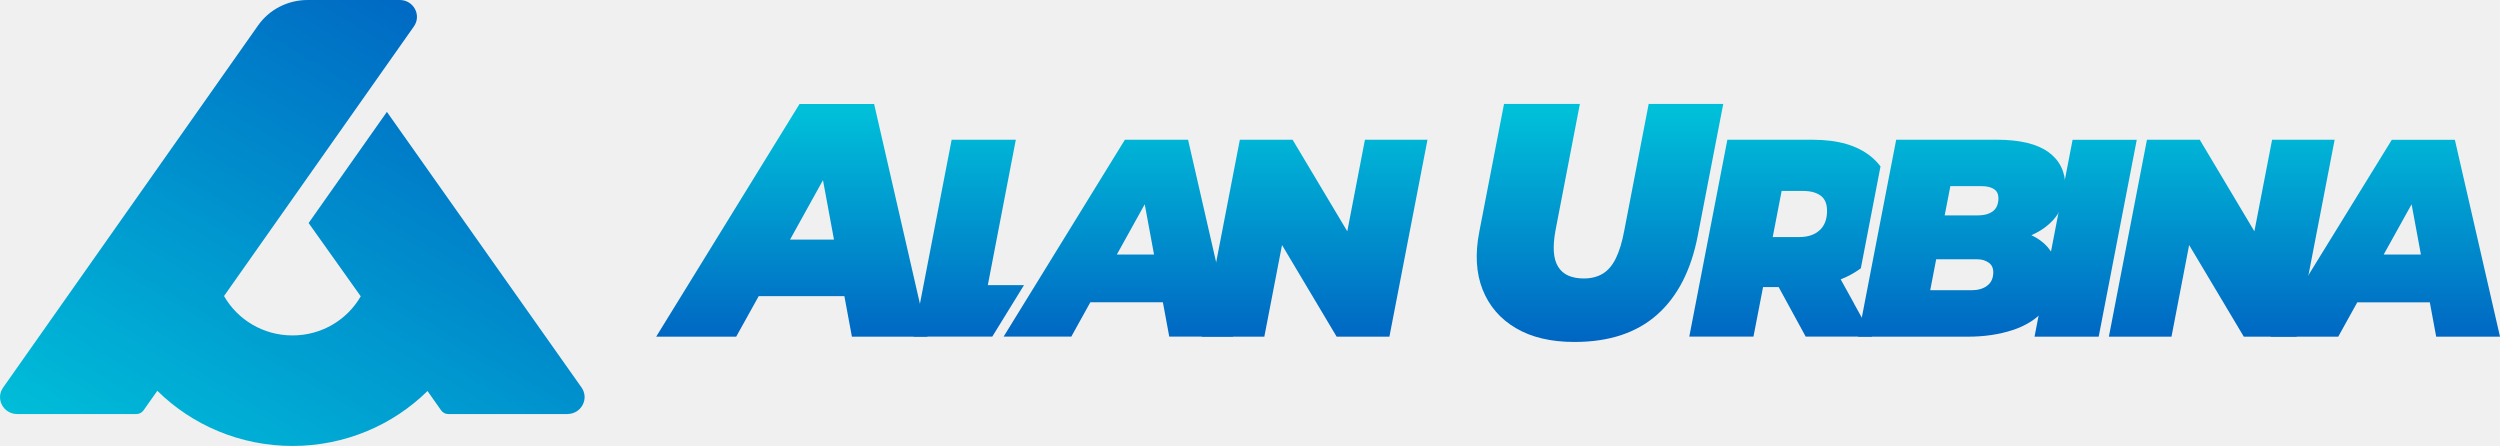
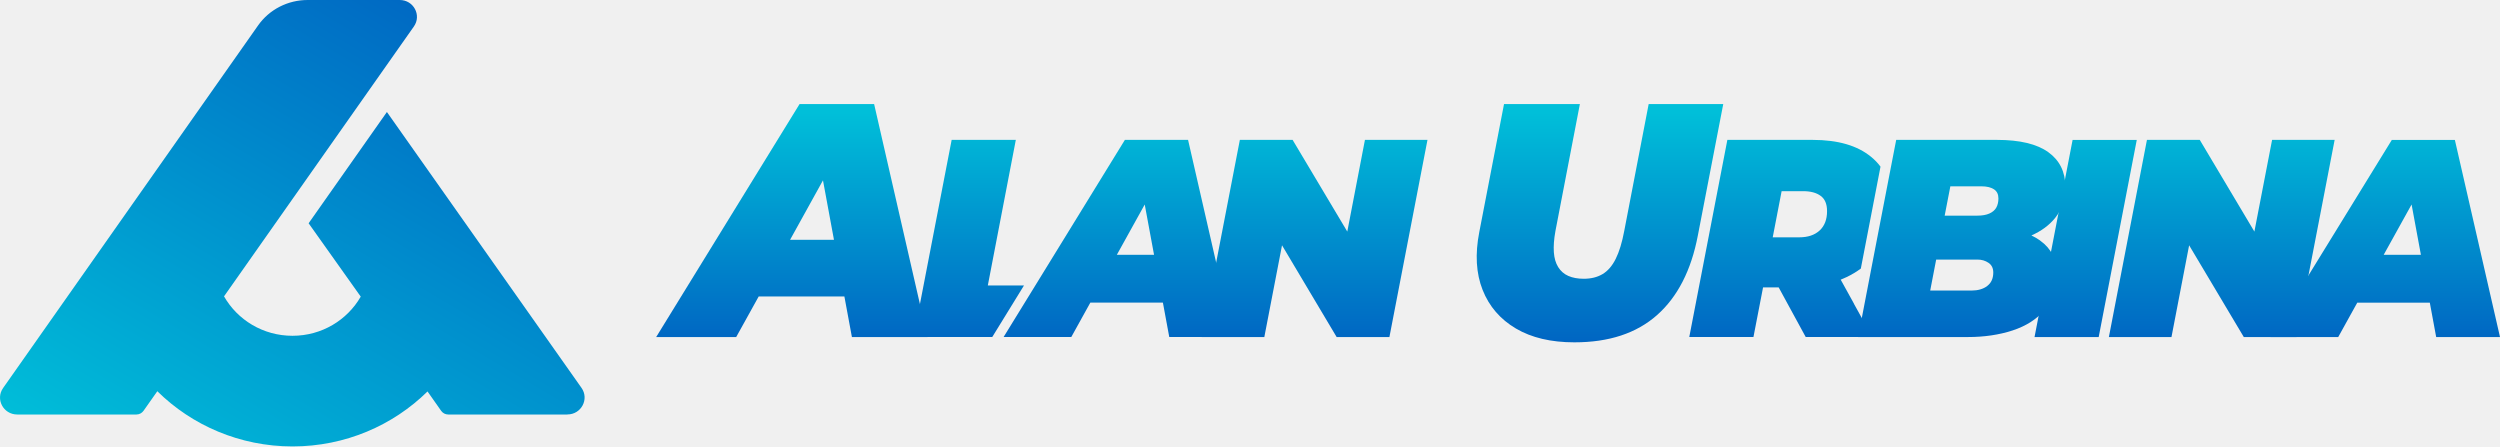
- <svg xmlns="http://www.w3.org/2000/svg" width="185" height="33" viewBox="0 0 185 33" fill="none">
+ <svg xmlns="http://www.w3.org/2000/svg" width="252" height="45" viewBox="0 0 252 45" fill="none">
  <g clip-path="url(#clip0_76_618)">
-     <path d="M63.045 24.914H68.633L64.685 7.695H59.166L48.557 24.914H54.478L56.144 21.915H62.484L63.041 24.914H63.045ZM58.464 17.729L60.9 13.332L61.714 17.729H58.464Z" fill="url(#paint0_linear_76_618)" />
-     <path d="M73.098 21.102L75.171 10.341H70.422L67.605 24.91H73.428L75.774 21.102H73.098Z" fill="url(#paint1_linear_76_618)" />
-     <path d="M87.908 10.341H83.241L76.613 21.102L74.267 24.91H79.276L80.685 22.369H86.054L86.525 24.91H91.256L87.917 10.341H87.908ZM82.646 18.835L84.71 15.116L85.399 18.835H82.646Z" fill="url(#paint2_linear_76_618)" />
-     <path d="M105.634 10.341L102.816 24.914H98.912L94.87 18.132L93.56 24.914H88.931L91.749 10.341H95.653L99.699 17.118L101.005 10.341H105.634Z" fill="url(#paint3_linear_76_618)" />
-     <path d="M116.504 25.305C114.775 25.305 113.332 24.965 112.176 24.283C111.02 23.602 110.198 22.651 109.714 21.431C109.23 20.211 109.149 18.784 109.466 17.16L111.298 7.69H116.911L115.104 17.064C114.993 17.67 114.955 18.195 114.985 18.637C115.015 19.079 115.122 19.449 115.306 19.744C115.49 20.038 115.738 20.257 116.055 20.396C116.372 20.535 116.753 20.606 117.198 20.606C117.738 20.606 118.2 20.492 118.59 20.261C118.979 20.03 119.305 19.655 119.566 19.129C119.827 18.604 120.037 17.918 120.195 17.064L122.002 7.69H127.521L125.641 17.409C125.149 19.983 124.143 21.944 122.623 23.29C121.099 24.636 119.065 25.305 116.509 25.305H116.504Z" fill="url(#paint4_linear_76_618)" />
-     <path d="M137.201 22.461L136.212 20.673C136.362 20.614 136.512 20.547 136.653 20.48C137.034 20.299 137.381 20.089 137.702 19.853L139.158 12.318C138.965 12.057 138.734 11.818 138.473 11.603C137.454 10.762 136.011 10.341 134.144 10.341H127.825L125.007 24.91H129.756L130.466 21.245H131.622L133.622 24.91H138.55L137.484 22.983L137.193 22.457L137.201 22.461ZM134.654 17.034C134.29 17.375 133.784 17.543 133.125 17.543H131.181L131.841 14.131H133.429C133.981 14.131 134.41 14.245 134.726 14.476C135.043 14.704 135.202 15.082 135.202 15.608C135.202 16.218 135.022 16.694 134.658 17.034H134.654Z" fill="url(#paint5_linear_76_618)" />
-     <path d="M150.975 17.783C150.778 17.64 150.56 17.518 150.324 17.404C151.052 17.085 151.643 16.651 152.084 16.105C152.585 15.482 152.837 14.716 152.837 13.816C152.837 12.705 152.414 11.851 151.57 11.245C150.727 10.644 149.464 10.341 147.785 10.341H140.318L139.843 12.789L138.55 19.474L137.873 22.987L137.501 24.914H145.632C146.839 24.914 147.939 24.75 148.933 24.426C149.926 24.102 150.718 23.593 151.317 22.907C151.913 22.222 152.212 21.342 152.212 20.274C152.212 19.205 151.801 18.376 150.975 17.787V17.783ZM147.053 21.145C146.749 21.367 146.364 21.477 145.897 21.477H142.836L143.277 19.188H146.338C146.646 19.188 146.916 19.268 147.152 19.428C147.387 19.588 147.503 19.828 147.503 20.143C147.503 20.589 147.348 20.922 147.049 21.14L147.053 21.145ZM147.725 15.347C147.618 15.537 147.447 15.68 147.211 15.785C146.976 15.89 146.676 15.94 146.317 15.94H143.906L144.326 13.774H146.638C147.027 13.774 147.331 13.85 147.554 13.993C147.777 14.14 147.884 14.363 147.884 14.67C147.884 14.935 147.828 15.162 147.725 15.347Z" fill="url(#paint6_linear_76_618)" />
-     <path d="M150.555 24.914L153.372 10.345H158.121L155.303 24.914H150.555Z" fill="url(#paint7_linear_76_618)" />
-     <path d="M172.764 10.341L169.946 24.914H166.042L161.996 18.132L160.69 24.914H156.057L158.874 10.341H162.783L166.825 17.118L168.135 10.341H172.764Z" fill="url(#paint8_linear_76_618)" />
-     <path d="M180.269 24.914H185L181.66 10.345H176.994L168.02 24.914H173.029L174.438 22.373H179.807L180.278 24.914H180.269ZM176.394 18.835L178.458 15.116L179.147 18.835H176.398H176.394Z" fill="url(#paint9_linear_76_618)" />
-     <path d="M41.989 30.64H33.169C32.959 30.64 32.767 30.539 32.647 30.371L31.636 28.936C29.08 31.448 25.548 33 21.648 33C17.747 33 14.198 31.439 11.642 28.919L10.618 30.371C10.498 30.539 10.302 30.64 10.096 30.64H1.276C0.248 30.64 -0.355 29.508 0.231 28.679L19.096 1.885C19.926 0.703 21.296 0 22.761 0H29.581C30.609 0 31.212 1.132 30.626 1.96L16.578 21.906C17.572 23.648 19.468 24.822 21.643 24.822C23.818 24.822 25.698 23.656 26.695 21.927L22.838 16.504L28.631 8.279L43.034 28.675C43.616 29.504 43.012 30.636 41.989 30.636V30.64Z" fill="url(#paint10_linear_76_618)" />
+     <path d="M85.878 33.974H93.489L88.112 10.493H80.594L66.142 33.974H74.208L76.477 29.883H85.114L85.872 33.974H85.878ZM79.638 24.175L82.956 18.18L84.064 24.175H79.638Z" fill="url(#paint0_linear_76_618)" />
+     <path d="M99.572 28.776L102.395 14.101H95.927L92.089 33.968H100.021L103.217 28.776H99.572Z" fill="url(#paint1_linear_76_618)" />
+     <path d="M119.745 14.101H113.388L104.36 28.776L101.164 33.968H107.988L109.906 30.503H117.22L117.861 33.968H124.306L119.757 14.101H119.745ZM112.578 25.684L115.389 20.613L116.328 25.684H112.578Z" fill="url(#paint2_linear_76_618)" />
+     <path d="M143.89 14.101L140.053 33.974H134.734L129.228 24.726L127.444 33.974H121.139L124.977 14.101H130.296L135.807 23.343L137.586 14.101H143.89Z" fill="url(#paint3_linear_76_618)" />
+     <path d="M158.698 34.507C156.342 34.507 154.376 34.043 152.801 33.113C151.227 32.184 150.107 30.887 149.448 29.224C148.789 27.56 148.678 25.615 149.11 23.401L151.606 10.487H159.252L156.791 23.269C156.639 24.095 156.587 24.812 156.627 25.414C156.668 26.017 156.814 26.521 157.065 26.923C157.316 27.325 157.654 27.623 158.085 27.812C158.517 28.002 159.036 28.099 159.643 28.099C160.377 28.099 161.007 27.944 161.538 27.629C162.069 27.313 162.512 26.803 162.868 26.085C163.223 25.368 163.509 24.433 163.725 23.269L166.186 10.487H173.704L171.143 23.739C170.473 27.25 169.102 29.924 167.032 31.759C164.956 33.595 162.185 34.507 158.704 34.507H158.698Z" fill="url(#paint4_linear_76_618)" />
+     <path d="M186.89 30.629L185.543 28.191C185.747 28.111 185.951 28.019 186.144 27.927C186.663 27.68 187.135 27.394 187.572 27.072L189.555 16.798C189.293 16.442 188.978 16.115 188.622 15.822C187.234 14.675 185.269 14.101 182.726 14.101H174.118L170.28 33.968H176.748L177.716 28.971H179.291L182.014 33.968H188.727L187.275 31.34L186.878 30.623L186.89 30.629ZM183.42 23.229C182.924 23.693 182.236 23.923 181.338 23.923H178.69L179.588 19.27H181.752C182.504 19.27 183.088 19.425 183.519 19.741C183.951 20.05 184.167 20.567 184.167 21.284C184.167 22.116 183.922 22.764 183.426 23.229H183.42Z" fill="url(#paint5_linear_76_618)" />
+     <path d="M205.652 24.25C205.384 24.055 205.086 23.888 204.766 23.733C205.757 23.297 206.562 22.706 207.163 21.961C207.845 21.112 208.189 20.068 208.189 18.84C208.189 17.325 207.612 16.161 206.463 15.335C205.314 14.514 203.593 14.101 201.307 14.101H191.136L190.489 17.44L188.727 26.556L187.806 31.346L187.298 33.974H198.374C200.018 33.974 201.517 33.75 202.87 33.308C204.223 32.867 205.302 32.172 206.119 31.237C206.929 30.302 207.338 29.103 207.338 27.646C207.338 26.189 206.778 25.059 205.652 24.256V24.25ZM200.31 28.834C199.896 29.138 199.371 29.287 198.735 29.287H194.565L195.166 26.166H199.336C199.756 26.166 200.123 26.275 200.444 26.493C200.765 26.711 200.922 27.038 200.922 27.468C200.922 28.076 200.712 28.529 200.304 28.828L200.31 28.834ZM201.225 20.928C201.08 21.186 200.846 21.381 200.526 21.525C200.205 21.668 199.797 21.737 199.307 21.737H196.023L196.595 18.782H199.744C200.275 18.782 200.689 18.886 200.992 19.081C201.295 19.282 201.441 19.586 201.441 20.005C201.441 20.366 201.365 20.676 201.225 20.928Z" fill="url(#paint6_linear_76_618)" />
+     <path d="M205.081 33.974L208.918 14.107H215.386L211.548 33.974H205.081Z" fill="url(#paint7_linear_76_618)" />
+     <path d="M235.332 14.101L231.494 33.974H226.175L220.664 24.726L218.885 33.974H212.575L216.412 14.101H221.737L227.242 23.343L229.027 14.101H235.332Z" fill="url(#paint8_linear_76_618)" />
+     <path d="M245.555 33.974H252L247.451 14.107H241.094L228.87 33.974H235.693L237.612 30.509H244.925L245.567 33.974H245.555ZM240.277 25.684L243.088 20.613L244.027 25.684H240.283H240.277Z" fill="url(#paint9_linear_76_618)" />
+     <path d="M57.196 41.782H45.182C44.896 41.782 44.633 41.644 44.47 41.414L43.094 39.458C39.612 42.883 34.8 45 29.487 45C24.174 45 19.34 42.872 15.858 39.435L14.464 41.414C14.3 41.644 14.032 41.782 13.752 41.782H1.738C0.338 41.782 -0.484 40.238 0.315 39.108L26.011 2.57C27.143 0.958 29.009 0 31.004 0H40.294C41.694 0 42.516 1.543 41.717 2.673L22.582 29.872C23.935 32.247 26.519 33.847 29.482 33.847C32.444 33.847 35.005 32.258 36.363 29.901L31.109 22.506L39 11.29L58.619 39.102C59.412 40.233 58.59 41.776 57.196 41.776V41.782Z" fill="url(#paint10_linear_76_618)" />
  </g>
  <defs>
-     <linearGradient id="paint0_linear_76_618" x1="58.597" y1="27.072" x2="58.597" y2="7.918" gradientUnits="userSpaceOnUse">
+     <linearGradient id="paint0_linear_76_618" x1="79.818" y1="36.917" x2="79.818" y2="10.797" gradientUnits="userSpaceOnUse">
      <stop stop-color="#005CC0" />
      <stop offset="0.98" stop-color="#00BFD9" />
    </linearGradient>
-     <linearGradient id="paint1_linear_76_618" x1="71.69" y1="27.072" x2="71.69" y2="7.918" gradientUnits="userSpaceOnUse">
+     <linearGradient id="paint1_linear_76_618" x1="97.653" y1="36.917" x2="97.653" y2="10.797" gradientUnits="userSpaceOnUse">
      <stop stop-color="#005CC0" />
      <stop offset="0.98" stop-color="#00BFD9" />
    </linearGradient>
-     <linearGradient id="paint2_linear_76_618" x1="82.757" y1="27.072" x2="82.757" y2="7.918" gradientUnits="userSpaceOnUse">
+     <linearGradient id="paint2_linear_76_618" x1="112.729" y1="36.917" x2="112.729" y2="10.797" gradientUnits="userSpaceOnUse">
      <stop stop-color="#005CC0" />
      <stop offset="0.98" stop-color="#00BFD9" />
    </linearGradient>
-     <linearGradient id="paint3_linear_76_618" x1="97.285" y1="27.072" x2="97.285" y2="7.918" gradientUnits="userSpaceOnUse">
+     <linearGradient id="paint3_linear_76_618" x1="132.518" y1="36.917" x2="132.518" y2="10.797" gradientUnits="userSpaceOnUse">
      <stop stop-color="#005CC0" />
      <stop offset="0.98" stop-color="#00BFD9" />
    </linearGradient>
-     <linearGradient id="paint4_linear_76_618" x1="118.397" y1="27.072" x2="118.397" y2="7.918" gradientUnits="userSpaceOnUse">
+     <linearGradient id="paint4_linear_76_618" x1="161.276" y1="36.917" x2="161.276" y2="10.797" gradientUnits="userSpaceOnUse">
      <stop stop-color="#005CC0" />
      <stop offset="0.98" stop-color="#00BFD9" />
    </linearGradient>
-     <linearGradient id="paint5_linear_76_618" x1="132.089" y1="27.072" x2="132.089" y2="7.918" gradientUnits="userSpaceOnUse">
+     <linearGradient id="paint5_linear_76_618" x1="179.927" y1="36.917" x2="179.927" y2="10.797" gradientUnits="userSpaceOnUse">
      <stop stop-color="#005CC0" />
      <stop offset="0.98" stop-color="#00BFD9" />
    </linearGradient>
-     <linearGradient id="paint6_linear_76_618" x1="145.169" y1="27.072" x2="145.169" y2="7.918" gradientUnits="userSpaceOnUse">
+     <linearGradient id="paint6_linear_76_618" x1="197.744" y1="36.917" x2="197.744" y2="10.797" gradientUnits="userSpaceOnUse">
      <stop stop-color="#005CC0" />
      <stop offset="0.98" stop-color="#00BFD9" />
    </linearGradient>
-     <linearGradient id="paint7_linear_76_618" x1="154.34" y1="27.072" x2="154.34" y2="7.918" gradientUnits="userSpaceOnUse">
+     <linearGradient id="paint7_linear_76_618" x1="210.236" y1="36.917" x2="210.236" y2="10.797" gradientUnits="userSpaceOnUse">
      <stop stop-color="#005CC0" />
      <stop offset="0.98" stop-color="#00BFD9" />
    </linearGradient>
-     <linearGradient id="paint8_linear_76_618" x1="164.41" y1="27.072" x2="164.41" y2="7.918" gradientUnits="userSpaceOnUse">
+     <linearGradient id="paint8_linear_76_618" x1="223.953" y1="36.917" x2="223.953" y2="10.797" gradientUnits="userSpaceOnUse">
      <stop stop-color="#005CC0" />
      <stop offset="0.98" stop-color="#00BFD9" />
    </linearGradient>
-     <linearGradient id="paint9_linear_76_618" x1="176.505" y1="27.072" x2="176.505" y2="7.918" gradientUnits="userSpaceOnUse">
+     <linearGradient id="paint9_linear_76_618" x1="240.429" y1="36.917" x2="240.429" y2="10.797" gradientUnits="userSpaceOnUse">
      <stop stop-color="#005CC0" />
      <stop offset="0.98" stop-color="#00BFD9" />
    </linearGradient>
-     <linearGradient id="paint10_linear_76_618" x1="40.49" y1="-1.418" x2="15.27" y2="41.25" gradientUnits="userSpaceOnUse">
+     <linearGradient id="paint10_linear_76_618" x1="55.154" y1="-1.933" x2="20.745" y2="56.217" gradientUnits="userSpaceOnUse">
      <stop stop-color="#005CC0" />
      <stop offset="0.98" stop-color="#00BFD9" />
    </linearGradient>
    <clipPath id="clip0_76_618">
-       <rect width="185" height="33" fill="white" />
+       <rect width="252" height="45" fill="white" />
    </clipPath>
  </defs>
</svg>
